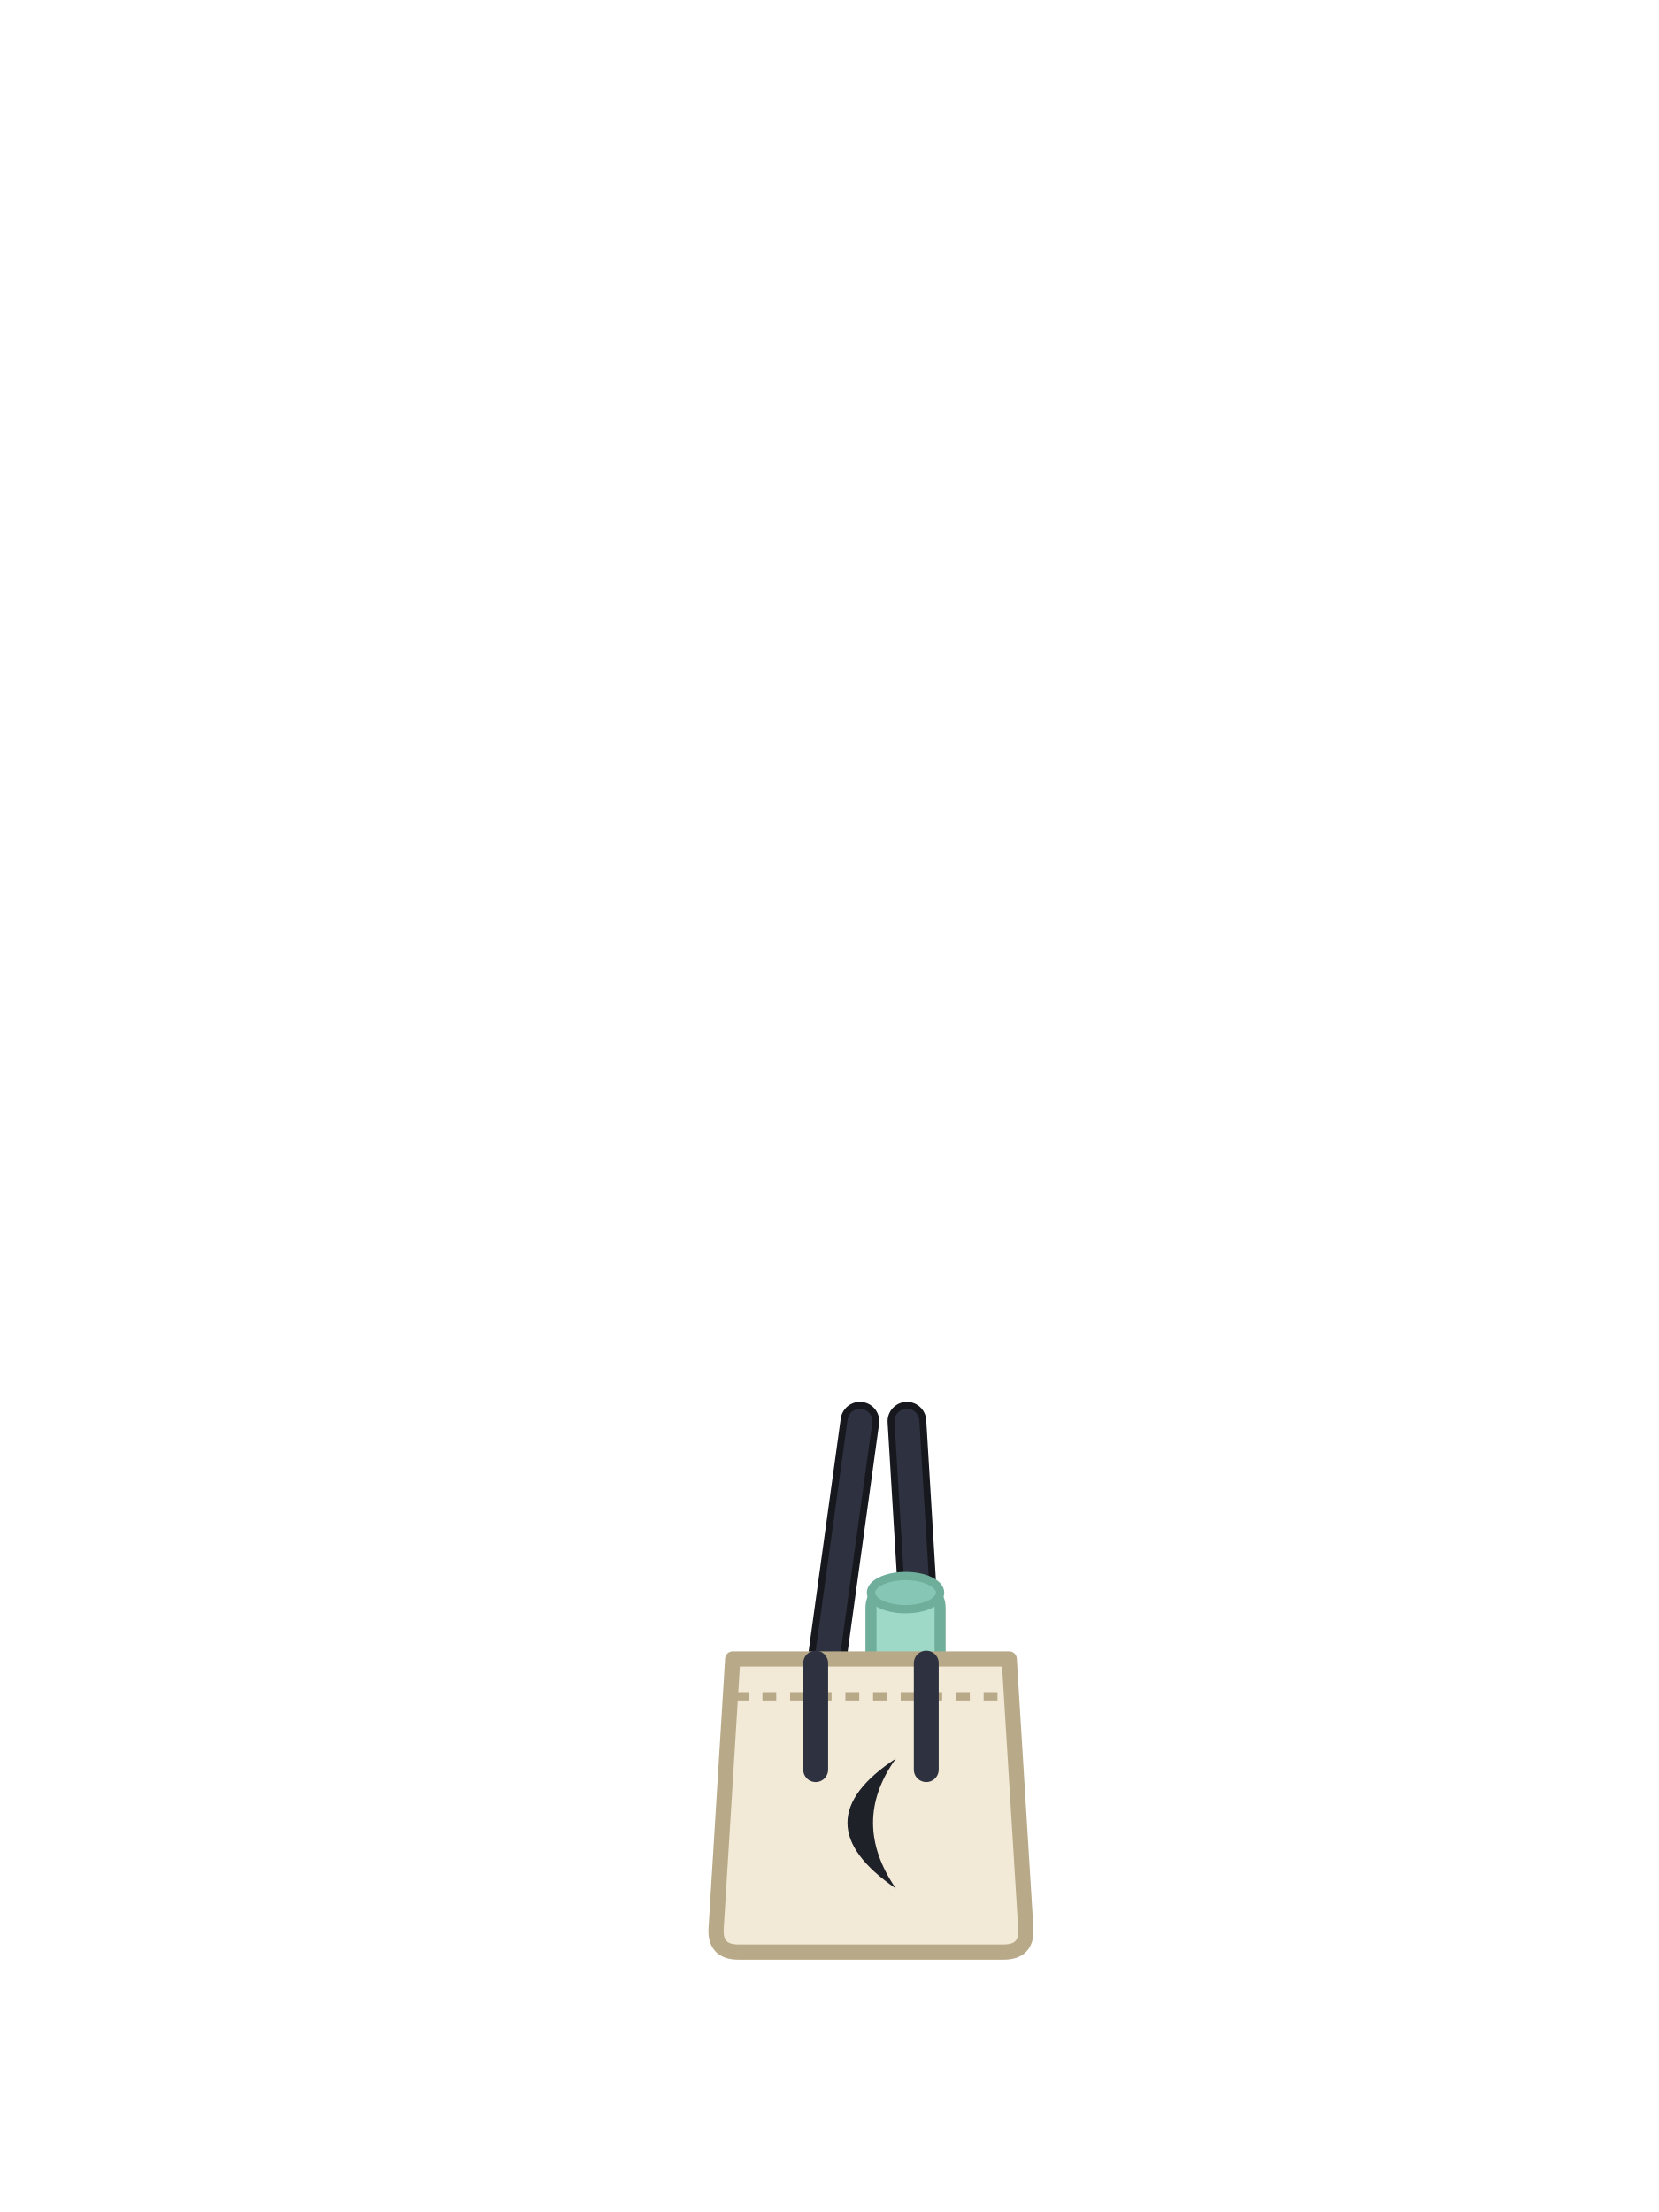
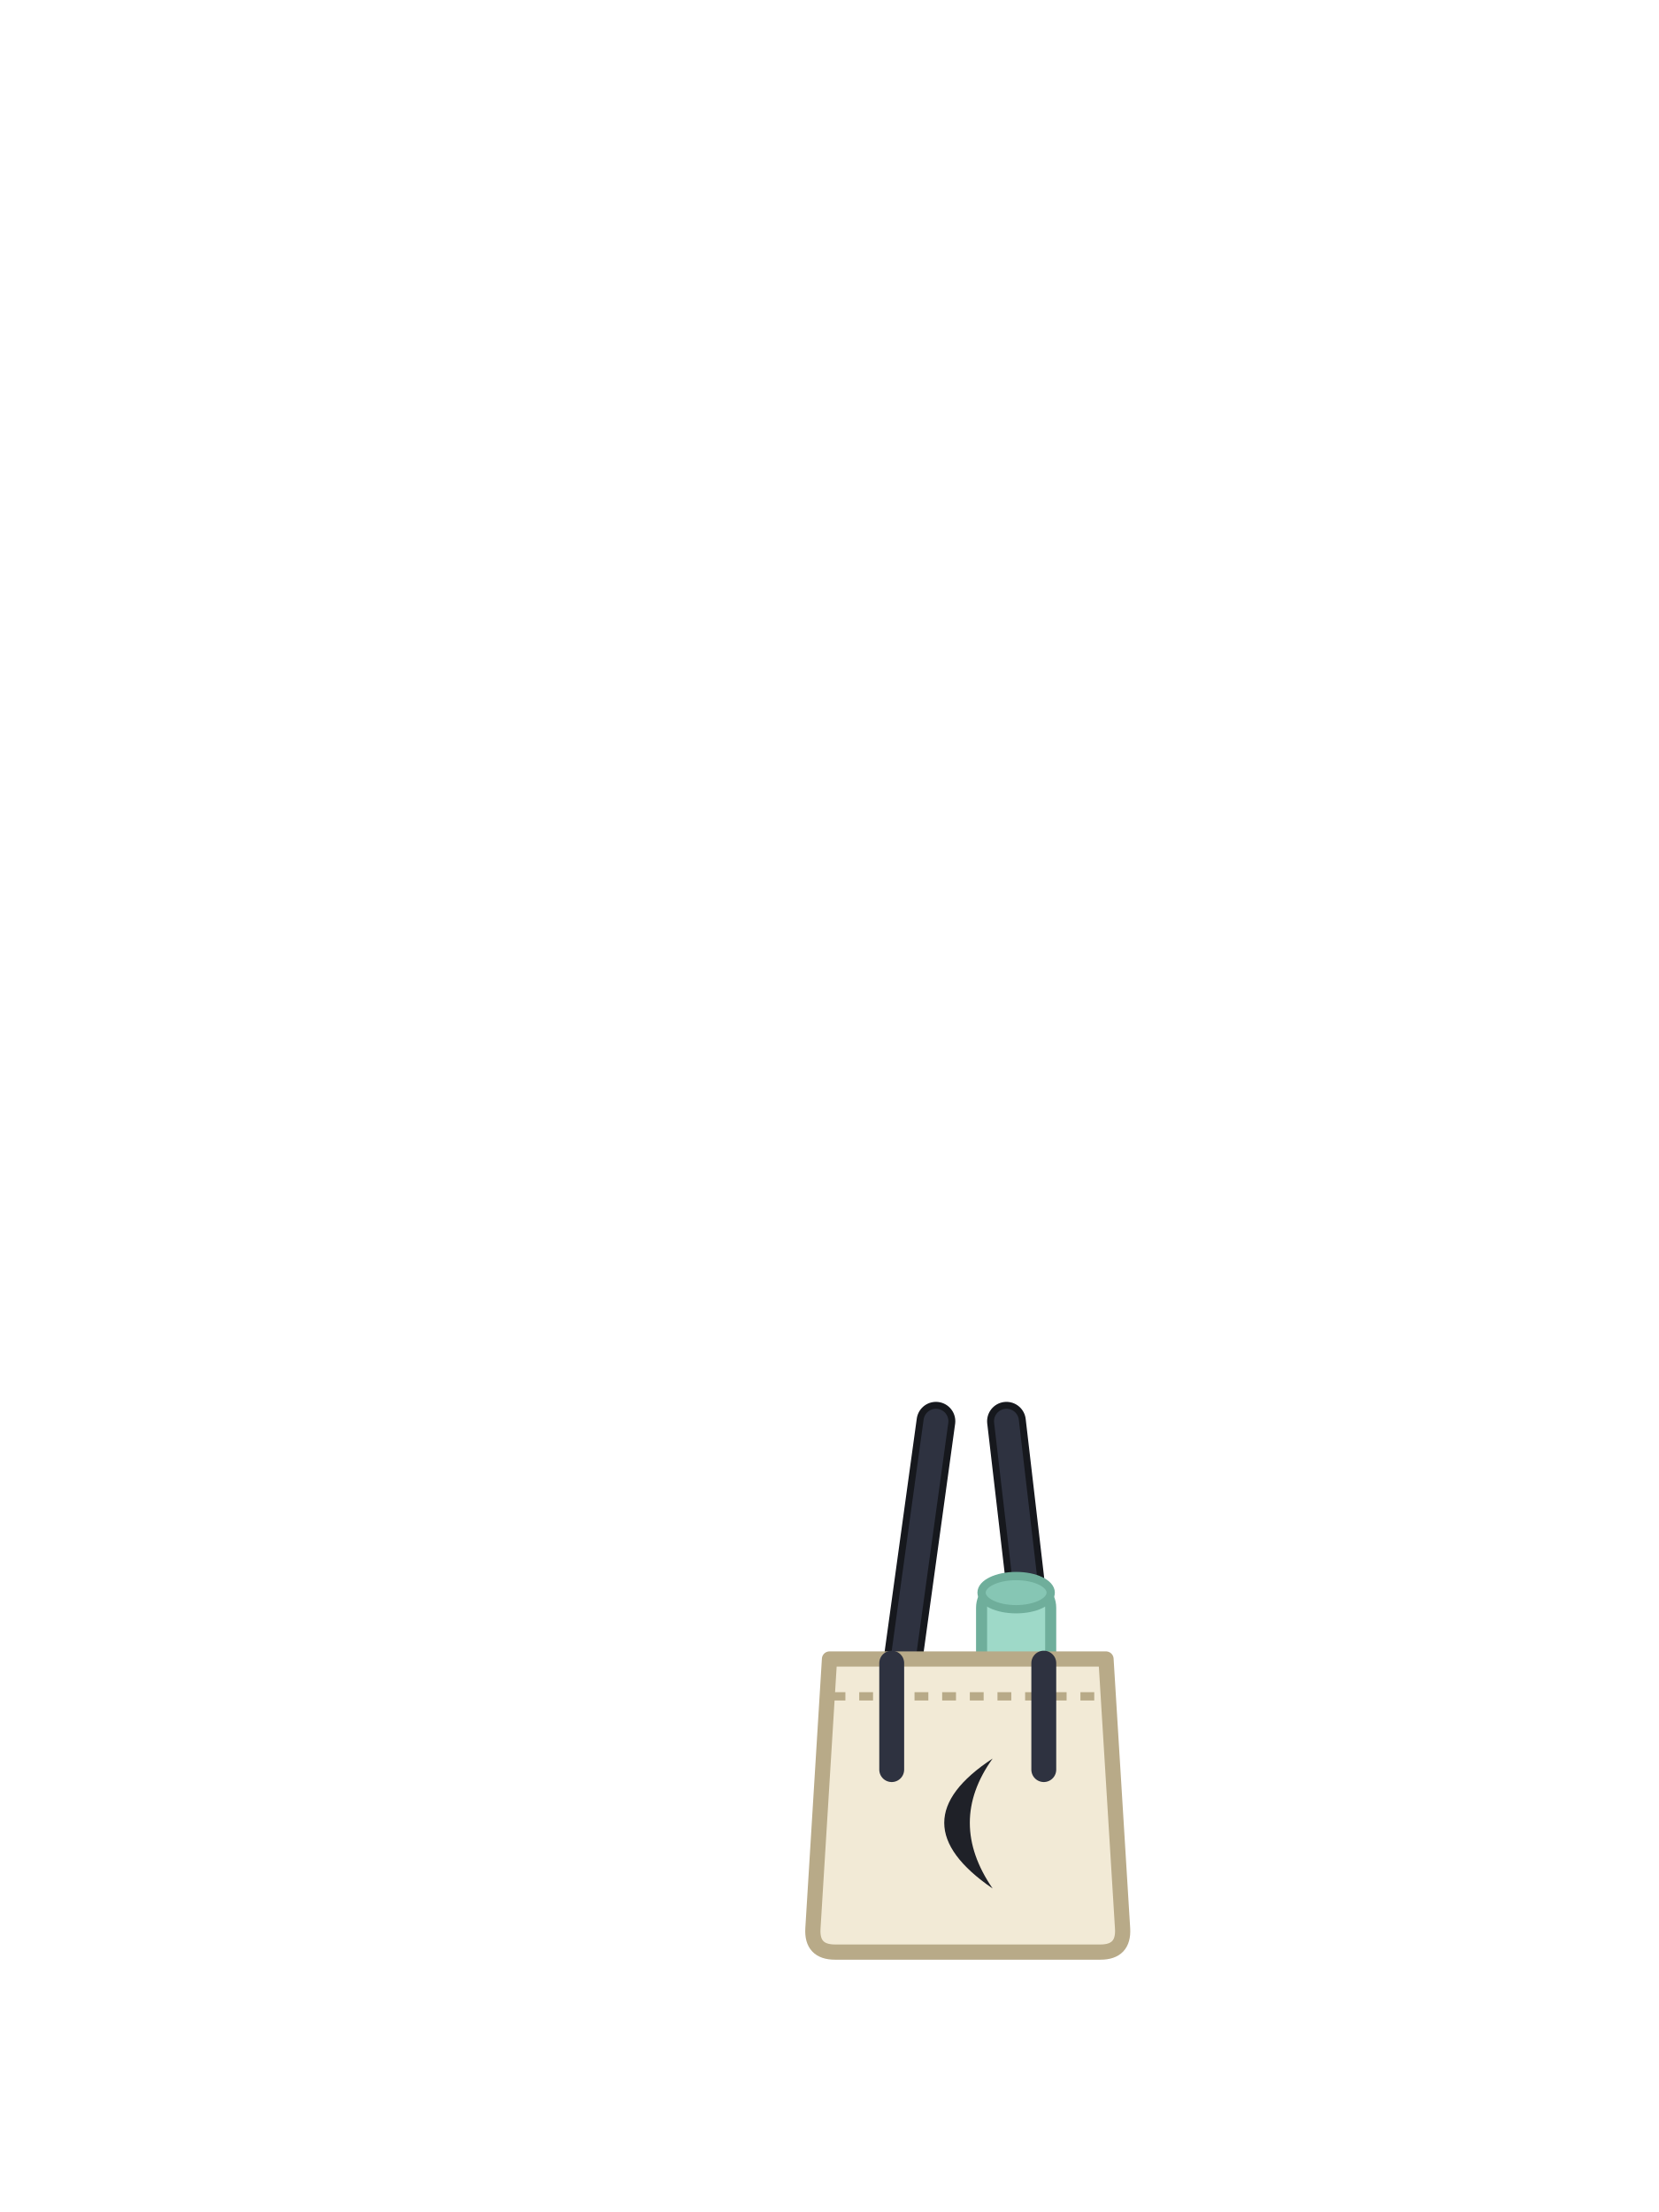
<svg xmlns="http://www.w3.org/2000/svg" viewBox="0 0 240 320">
-   <path d="M 118 252 L 124.4 205.6 M 134 252 L 131.2 205.6" fill="none" stroke="#16181D" stroke-width="5.6" stroke-linecap="round" />
-   <path d="M 118 252 L 124.4 205.6 M 134 252 L 131.2 205.6" fill="none" stroke="#2E3240" stroke-width="3.6" stroke-linecap="round" />
-   <rect x="126" y="229" width="10" height="18" rx="3.6" fill="#9ED9C8" stroke="#6FAE9B" stroke-width="1.6" />
-   <ellipse cx="131" cy="230.4" rx="5" ry="2.4" fill="#86C6B4" stroke="#6FAE9B" stroke-width="1.2" />
-   <path d="M 106 240 L 146 240 L 148.4 279 Q 148.6 282.4 145.2 282.4 L 106.8 282.4 Q 103.4 282.4 103.6 279 Z" fill="#F2EAD6" stroke="#B8AA88" stroke-width="2.2" stroke-linejoin="round" />
-   <path d="M 106.3 245.4 L 145.7 245.4" fill="none" stroke="#B8AA88" stroke-width="1.2" stroke-dasharray="2 2" />
-   <path d="M 118 240.6 L 118 256 M 134 240.6 L 134 256" fill="none" stroke="#2E3240" stroke-width="3.6" stroke-linecap="round" />
-   <path d="M 129.6 254.4 Q 115.6 263.6 129.6 273.2 Q 123 263.6 129.6 254.4 Z" fill="#1F2128" />
+   <path d="M 129 252 L 135.4 205.6 M 151 252 L 145.6 205.6" fill="none" stroke="#16181D" stroke-width="5.6" stroke-linecap="round" />
+   <path d="M 129 252 L 135.4 205.6 M 151 252 L 145.6 205.6" fill="none" stroke="#2E3240" stroke-width="3.6" stroke-linecap="round" />
+   <rect x="142" y="229" width="10" height="18" rx="3.6" fill="#9ED9C8" stroke="#6FAE9B" stroke-width="1.6" />
+   <ellipse cx="147" cy="230.4" rx="5" ry="2.4" fill="#86C6B4" stroke="#6FAE9B" stroke-width="1.2" />
+   <path d="M 120 240 L 160 240 L 162.4 279 Q 162.6 282.4 159.2 282.4 L 120.8 282.4 Q 117.4 282.4 117.6 279 Z" fill="#F2EAD6" stroke="#B8AA88" stroke-width="2.2" stroke-linejoin="round" />
+   <path d="M 120.3 245.4 L 159.7 245.4" fill="none" stroke="#B8AA88" stroke-width="1.2" stroke-dasharray="2 2" />
+   <path d="M 129 240.6 L 129 256 M 151 240.6 L 151 256" fill="none" stroke="#2E3240" stroke-width="3.6" stroke-linecap="round" />
+   <path d="M 143.6 254.4 Q 129.6 263.6 143.6 273.2 Q 137 263.6 143.6 254.4 Z" fill="#1F2128" />
</svg>
